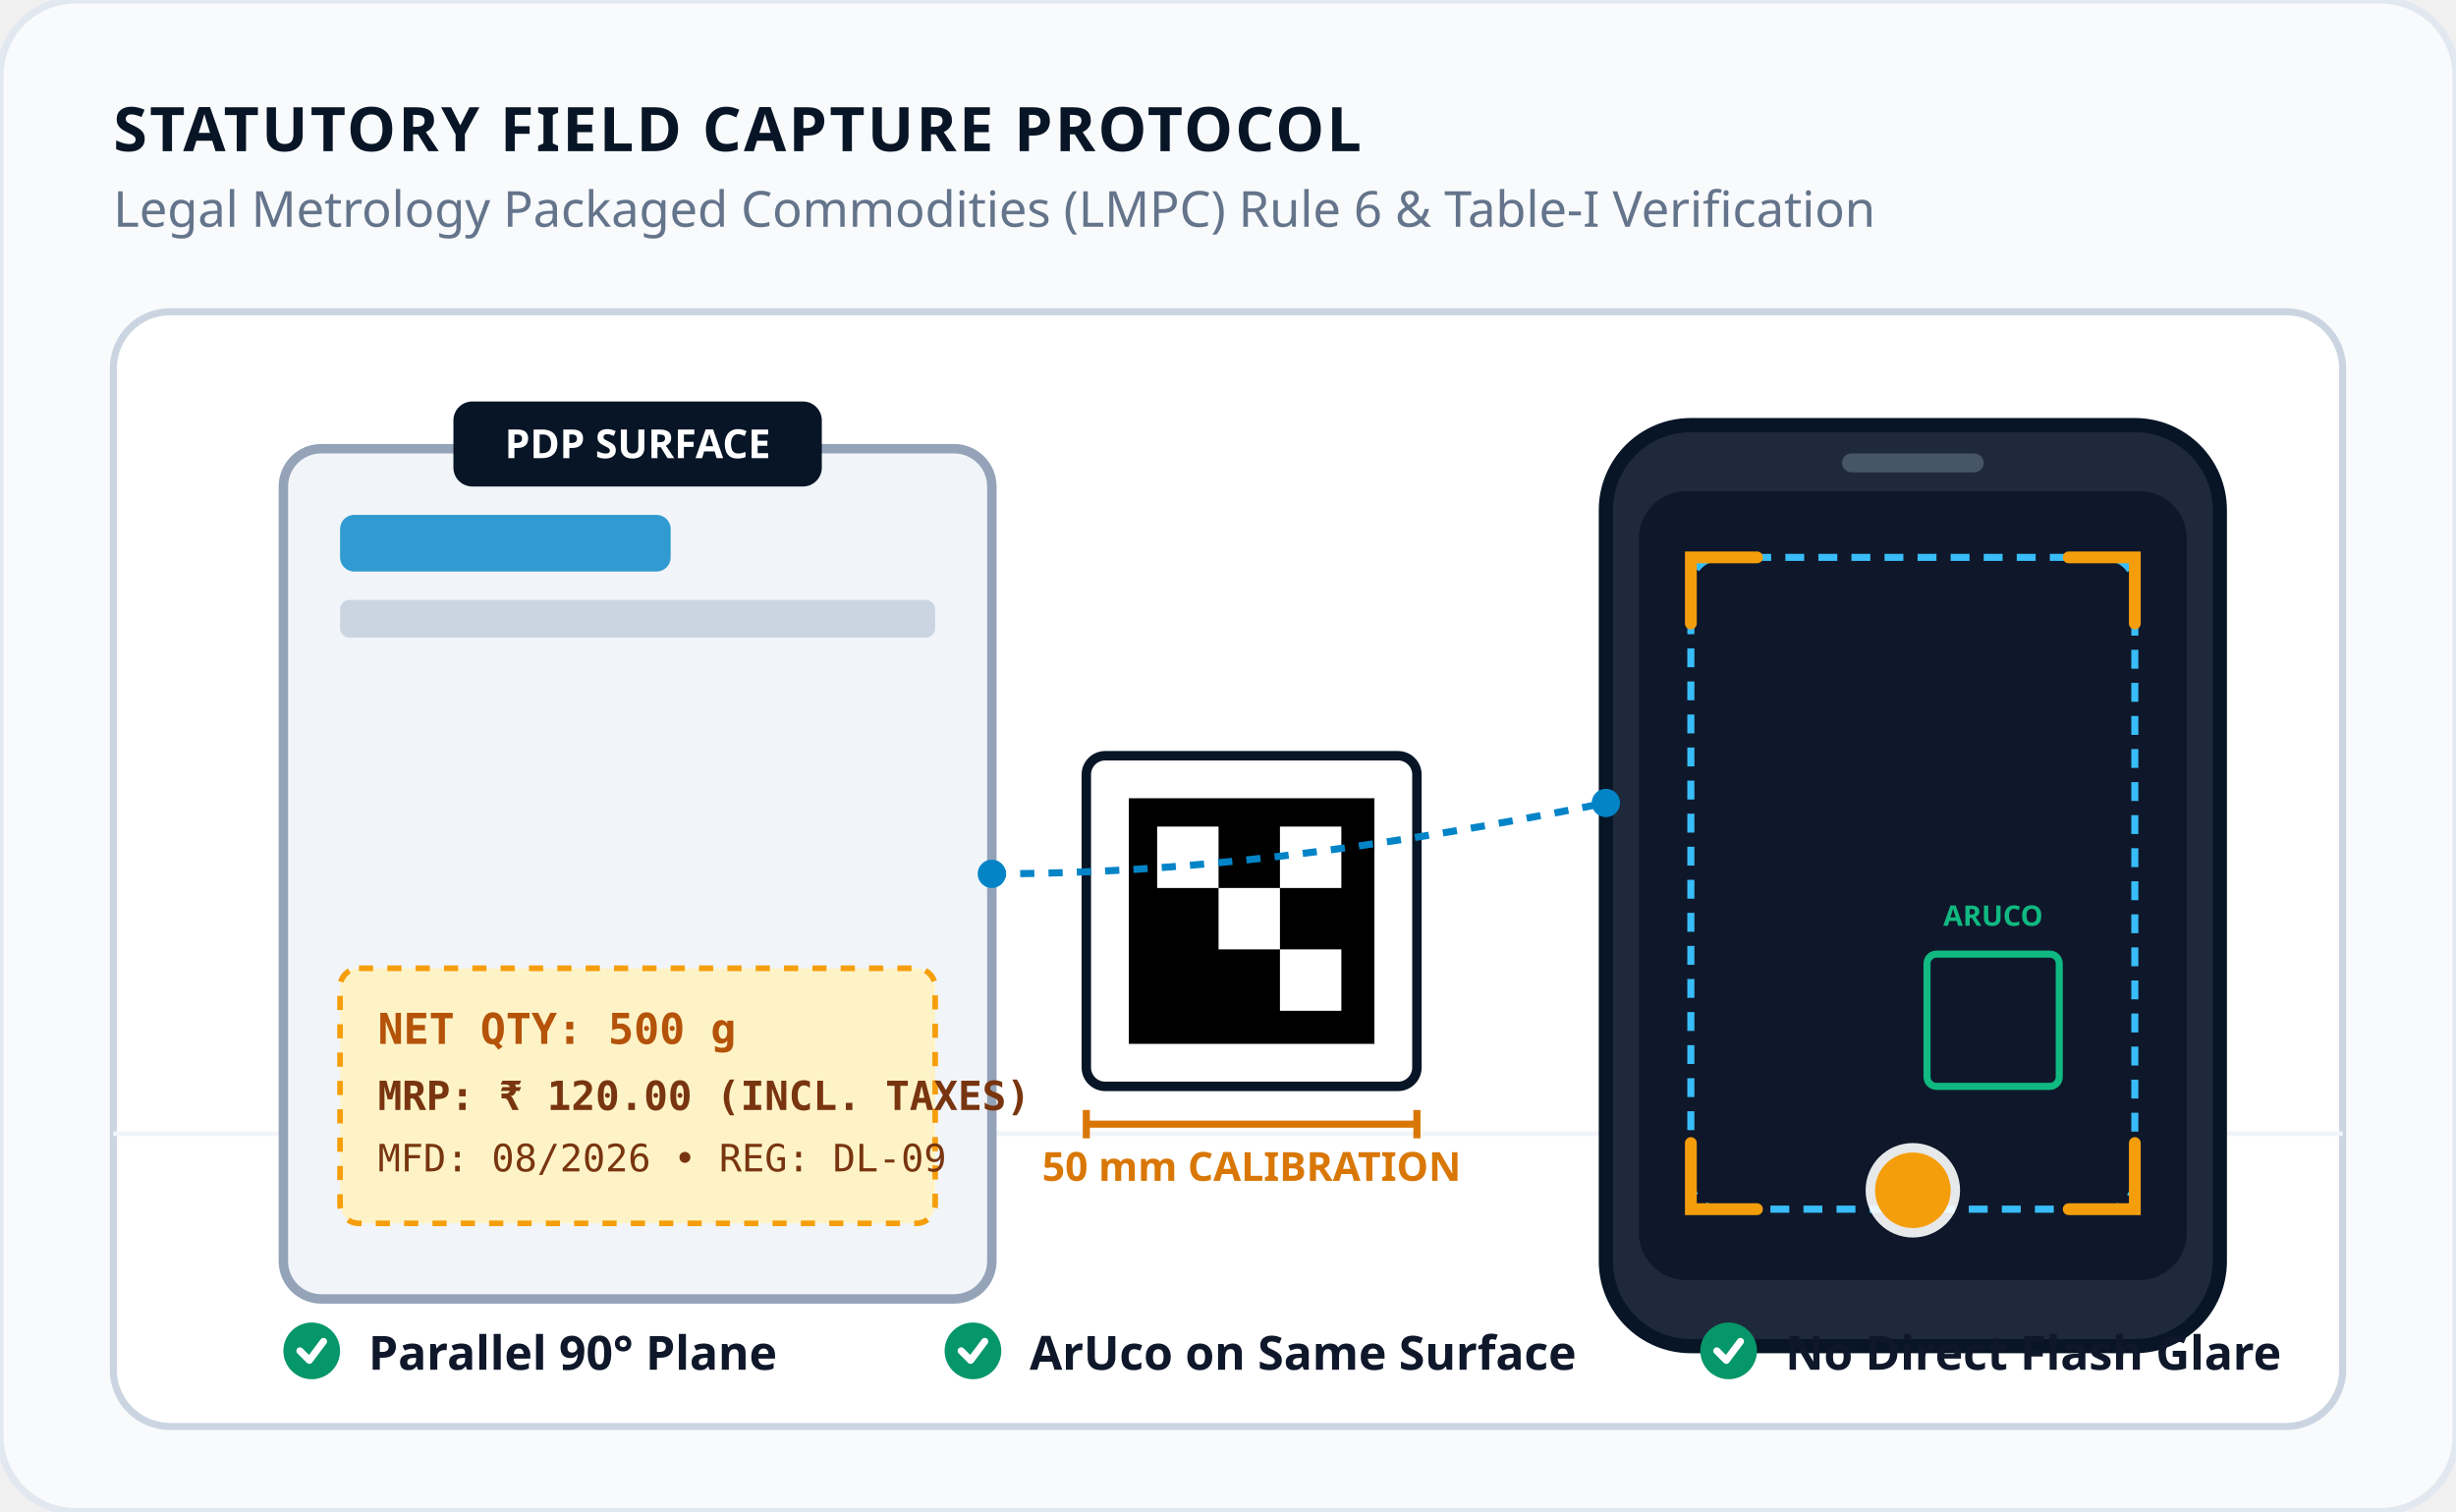
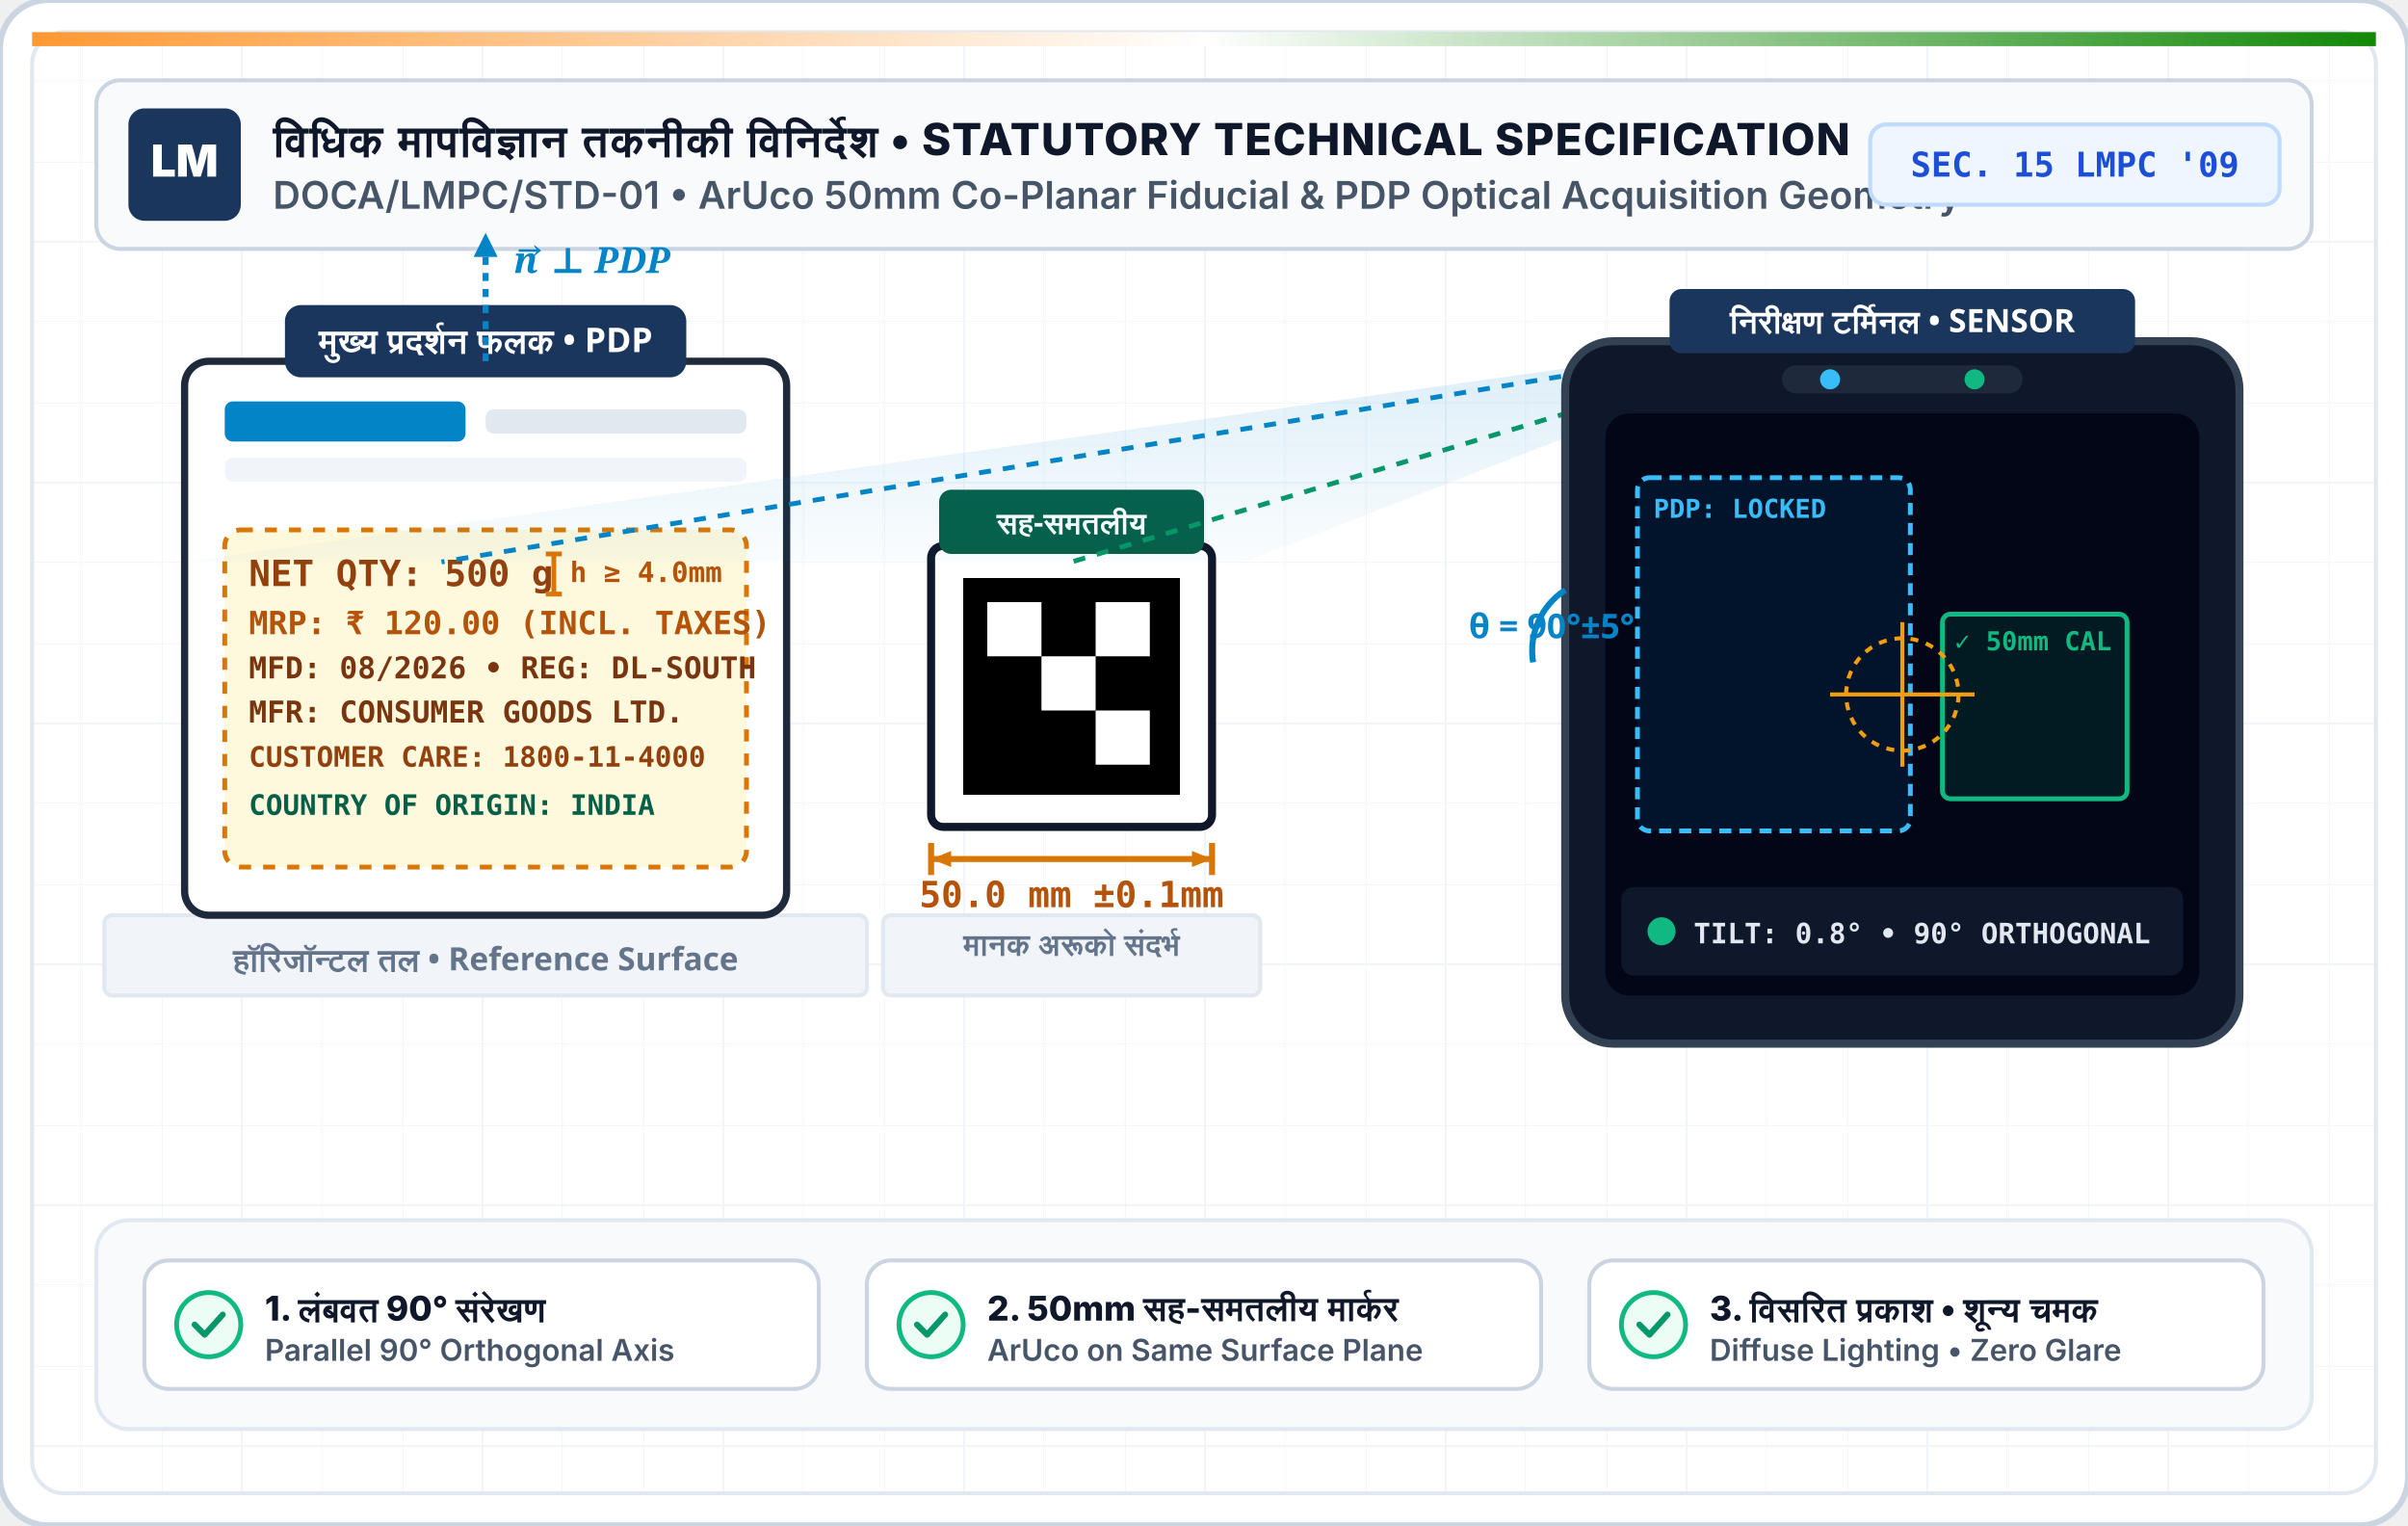
- <svg xmlns="http://www.w3.org/2000/svg" viewBox="0 0 520 320" fill="none">
-   <rect width="520" height="320" rx="16" fill="#F8FAFC" stroke="#E2E8F0" stroke-width="1.5" />
-   <text x="24" y="32" font-family="system-ui, sans-serif" font-size="13" font-weight="800" fill="#071526" letter-spacing="0.5">STATUTORY FIELD CAPTURE PROTOCOL</text>
-   <text x="24" y="48" font-family="system-ui, sans-serif" font-size="10.5" font-weight="500" fill="#64748B">Legal Metrology Packaged Commodities (LMPC) Rule 6 &amp; Table-I Verification</text>
-   <rect x="24" y="66" width="472" height="236" rx="12" fill="#FFFFFF" stroke="#CBD5E1" stroke-width="1.5" />
-   <path d="M24 240L496 240" stroke="#F1F5F9" stroke-width="1" />
-   <g transform="translate(60, 95)">
-     <rect x="0" y="0" width="150" height="180" rx="8" fill="#F1F5F9" stroke="#94A3B8" stroke-width="2" />
-     <rect x="12" y="14" width="70" height="12" rx="3" fill="#0284C7" fill-opacity="0.8" />
-     <rect x="12" y="32" width="126" height="8" rx="2" fill="#CBD5E1" />
-     <rect x="12" y="110" width="126" height="54" rx="4" fill="#FEF3C7" stroke="#F59E0B" stroke-width="1.2" stroke-dasharray="3 3" />
-     <text x="20" y="126" font-family="monospace" font-size="9" font-weight="700" fill="#B45309">NET QTY: 500 g</text>
-     <text x="20" y="140" font-family="monospace" font-size="8.5" font-weight="600" fill="#78350F">MRP: ₹ 120.00 (INCL. TAXES)</text>
-     <text x="20" y="153" font-family="monospace" font-size="8" font-weight="500" fill="#78350F">MFD: 08/2026 • REG: DL-09</text>
-     <rect x="36" y="-10" width="78" height="18" rx="4" fill="#071526" />
-     <text x="75" y="2" font-family="system-ui, sans-serif" font-size="8.5" font-weight="800" fill="#FFFFFF" text-anchor="middle">PDP SURFACE</text>
+ <svg xmlns="http://www.w3.org/2000/svg" viewBox="0 0 600 380" fill="none">
+   <defs>
+     <pattern id="techGrid" width="20" height="20" patternUnits="userSpaceOnUse">
+       <path d="M 20 0 L 0 0 0 20" fill="none" stroke="#F1F5F9" stroke-width="1" />
+     </pattern>
+     <linearGradient id="flagGradient" x1="0%" y1="0%" x2="100%" y2="0%">
+       <stop offset="0%" stop-color="#FF9933" />
+       <stop offset="50%" stop-color="#FFFFFF" />
+       <stop offset="100%" stop-color="#138808" />
+     </linearGradient>
+     <linearGradient id="sensorCone" x1="50%" y1="0%" x2="50%" y2="100%">
+       <stop offset="0%" stop-color="#0284C7" stop-opacity="0.15" />
+       <stop offset="100%" stop-color="#0284C7" stop-opacity="0.02" />
+     </linearGradient>
+   </defs>
+   <rect width="600" height="380" rx="12" fill="#FFFFFF" stroke="#CBD5E1" stroke-width="1.5" />
+   <rect x="8" y="8" width="584" height="364" rx="8" fill="url(#techGrid)" stroke="#E2E8F0" stroke-width="1" />
+   <rect x="8" y="8" width="584" height="3.5" fill="url(#flagGradient)" />
+   <g transform="translate(24, 20)">
+     <rect x="0" y="0" width="552" height="42" rx="6" fill="#F8FAFC" stroke="#CBD5E1" stroke-width="1" />
+     <rect x="8" y="7" width="28" height="28" rx="4" fill="#1B365D" />
+     <text x="22" y="24" font-family="system-ui, -apple-system, sans-serif" font-size="11" font-weight="900" fill="#FFFFFF" text-anchor="middle">LM</text>
+     <text x="44" y="19" font-family="system-ui, -apple-system, sans-serif" font-size="11" font-weight="800" fill="#0F172A" letter-spacing="0.3">विधिक मापविज्ञान तकनीकी विनिर्देश • STATUTORY TECHNICAL SPECIFICATION</text>
+     <text x="44" y="32" font-family="system-ui, -apple-system, sans-serif" font-size="9.5" font-weight="600" fill="#475569">DOCA/LMPC/STD-01 • ArUco 50mm Co-Planar Fiducial &amp; PDP Optical Acquisition Geometry</text>
+     <rect x="442" y="11" width="102" height="20" rx="4" fill="#EFF6FF" stroke="#BFDBFE" stroke-width="1" />
+     <text x="493" y="24" font-family="monospace" font-size="8.5" font-weight="700" fill="#1D4ED8" text-anchor="middle">SEC. 15 LMPC '09</text>
  </g>
-   <g transform="translate(230, 160)">
-     <rect x="0" y="0" width="70" height="70" rx="4" fill="#FFFFFF" stroke="#071526" stroke-width="2" />
-     <rect x="9" y="9" width="52" height="52" fill="#000000" />
-     <rect x="15" y="15" width="13" height="13" fill="#FFFFFF" />
-     <rect x="41" y="15" width="13" height="13" fill="#FFFFFF" />
-     <rect x="28" y="28" width="13" height="13" fill="#FFFFFF" />
-     <rect x="41" y="41" width="13" height="13" fill="#FFFFFF" />
-     <line x1="0" y1="78" x2="70" y2="78" stroke="#D97706" stroke-width="1.5" />
-     <path d="M0 75L0 81M70 75L70 81" stroke="#D97706" stroke-width="1.5" />
-     <text x="35" y="90" font-family="system-ui, sans-serif" font-size="8.5" font-weight="800" fill="#D97706" text-anchor="middle">50 mm CALIBRATION</text>
+   <g transform="translate(36, 80)">
+     <rect x="-10" y="148" width="190" height="20" rx="2" fill="#F1F5F9" stroke="#E2E8F0" stroke-width="1" />
+     <text x="85" y="162" font-family="system-ui, sans-serif" font-size="8" font-weight="600" fill="#64748B" text-anchor="middle">हॉरिजॉन्टल तल • Reference Surface</text>
+     <rect x="10" y="10" width="150" height="138" rx="6" fill="#FFFFFF" stroke="#1E293B" stroke-width="1.8" />
+     <rect x="20" y="20" width="60" height="10" rx="2" fill="#0284C7" />
+     <rect x="85" y="22" width="65" height="6" rx="2" fill="#E2E8F0" />
+     <rect x="20" y="34" width="130" height="6" rx="2" fill="#F1F5F9" />
+     <rect x="20" y="52" width="130" height="84" rx="4" fill="#FEF3C7" fill-opacity="0.6" stroke="#D97706" stroke-width="1.2" stroke-dasharray="3 3" />
+     <text x="26" y="66" font-family="monospace" font-size="9" font-weight="800" fill="#92400E">NET QTY: 500 g</text>
+     <text x="26" y="78" font-family="monospace" font-size="8" font-weight="700" fill="#B45309">MRP: ₹ 120.00 (INCL. TAXES)</text>
+     <text x="26" y="89" font-family="monospace" font-size="7.5" font-weight="600" fill="#78350F">MFD: 08/2026 • REG: DL-SOUTH</text>
+     <text x="26" y="100" font-family="monospace" font-size="7.5" font-weight="600" fill="#78350F">MFR: CONSUMER GOODS LTD.</text>
+     <text x="26" y="111" font-family="monospace" font-size="7" font-weight="600" fill="#92400E">CUSTOMER CARE: 1800-11-4000</text>
+     <text x="26" y="123" font-family="monospace" font-size="7" font-weight="700" fill="#065F46">COUNTRY OF ORIGIN: INDIA</text>
+     <line x1="102" y1="58" x2="102" y2="68" stroke="#D97706" stroke-width="1.2" />
+     <path d="M100 58H104M100 68H104" stroke="#D97706" stroke-width="1.2" />
+     <text x="106" y="65" font-family="monospace" font-size="7" font-weight="800" fill="#B45309">h ≥ 4.0mm</text>
+     <rect x="35" y="-4" width="100" height="18" rx="4" fill="#1B365D" />
+     <text x="85" y="8" font-family="system-ui, sans-serif" font-size="8.5" font-weight="800" fill="#FFFFFF" text-anchor="middle">मुख्य प्रदर्शन फलक • PDP</text>
+     <line x1="85" y1="10" x2="85" y2="-18" stroke="#0284C7" stroke-width="1.5" stroke-dasharray="2 2" />
+     <path d="M82 -16L85 -22L88 -16" fill="#0284C7" />
+     <text x="92" y="-12" font-family="serif" font-style="italic" font-size="9" font-weight="700" fill="#0284C7">n⃗ ⊥ PDP</text>
  </g>
-   <g transform="translate(340, 90)">
-     <rect x="0" y="0" width="130" height="195" rx="18" fill="#1E293B" stroke="#071526" stroke-width="3" />
-     <rect x="7" y="14" width="116" height="167" rx="10" fill="#0F172A" />
-     <rect x="18" y="28" width="94" height="138" rx="6" fill="none" stroke="#38BDF8" stroke-width="1.5" stroke-dasharray="4 3" />
-     <path d="M18 42V28H32" stroke="#F59E0B" stroke-width="2.5" stroke-linecap="round" />
-     <path d="M98 28H112V42" stroke="#F59E0B" stroke-width="2.5" stroke-linecap="round" />
-     <path d="M18 152V166H32" stroke="#F59E0B" stroke-width="2.5" stroke-linecap="round" />
-     <path d="M98 166H112V152" stroke="#F59E0B" stroke-width="2.5" stroke-linecap="round" />
-     <rect x="68" y="112" width="28" height="28" rx="2" fill="none" stroke="#10B981" stroke-width="1.5" />
-     <text x="82" y="106" font-family="system-ui, sans-serif" font-size="6" font-weight="700" fill="#10B981" text-anchor="middle">ARUCO</text>
-     <rect x="50" y="6" width="30" height="4" rx="2" fill="#475569" />
-     <circle cx="65" cy="162" r="10" fill="#FFFFFF" fill-opacity="0.9" />
-     <circle cx="65" cy="162" r="8" fill="#F59E0B" />
+   <g transform="translate(232, 126)">
+     <rect x="-12" y="102" width="94" height="20" rx="2" fill="#F1F5F9" stroke="#E2E8F0" stroke-width="1" />
+     <rect x="0" y="10" width="70" height="70" rx="3" fill="#FFFFFF" stroke="#0F172A" stroke-width="2" />
+     <rect x="8" y="18" width="54" height="54" fill="#000000" />
+     <rect x="14" y="24" width="13.5" height="13.5" fill="#FFFFFF" />
+     <rect x="41" y="24" width="13.5" height="13.5" fill="#FFFFFF" />
+     <rect x="27.5" y="37.5" width="13.5" height="13.5" fill="#FFFFFF" />
+     <rect x="41" y="51" width="13.5" height="13.5" fill="#FFFFFF" />
+     <line x1="0" y1="88" x2="70" y2="88" stroke="#D97706" stroke-width="1.5" />
+     <path d="M0 84V92M70 84V92" stroke="#D97706" stroke-width="1.5" />
+     <path d="M0 88L5 86V90ZM70 88L65 86V90Z" fill="#D97706" />
+     <text x="35" y="100" font-family="monospace" font-size="9" font-weight="900" fill="#B45309" text-anchor="middle">50.0 mm ±0.1mm</text>
+     <text x="35" y="112" font-family="system-ui, sans-serif" font-size="7.5" font-weight="700" fill="#64748B" text-anchor="middle">मानक अरूको संदर्भ</text>
+     <rect x="2" y="-4" width="66" height="16" rx="3" fill="#065F46" />
+     <text x="35" y="7" font-family="system-ui, sans-serif" font-size="7.5" font-weight="800" fill="#FFFFFF" text-anchor="middle">सह-समतलीय</text>
  </g>
-   <path d="M210 185C250 185 290 180 340 170" stroke="#0284C7" stroke-width="1.5" stroke-dasharray="3 3" />
-   <circle cx="210" cy="185" r="3" fill="#0284C7" />
-   <circle cx="340" cy="170" r="3" fill="#0284C7" />
-   <g transform="translate(60, 280)">
-     <circle cx="6" cy="6" r="6" fill="#059669" />
-     <path d="M3.5 6L5.5 8L8.5 4" stroke="#FFFFFF" stroke-width="1.5" stroke-linecap="round" stroke-linejoin="round" />
-     <text x="18" y="10" font-family="system-ui, sans-serif" font-size="10" font-weight="700" fill="#0F172A">Parallel 90° Plane</text>
+   <polygon points="460,82 46,140 310,140" fill="url(#sensorCone)" />
+   <line x1="460" y1="82" x2="110" y2="140" stroke="#0284C7" stroke-width="1.2" stroke-dasharray="3 3" />
+   <line x1="460" y1="82" x2="267" y2="140" stroke="#059669" stroke-width="1.2" stroke-dasharray="3 3" />
+   <g transform="translate(370, 75)">
+     <rect x="20" y="10" width="168" height="175" rx="12" fill="#0F172A" stroke="#334155" stroke-width="2" />
+     <rect x="74" y="16" width="60" height="7" rx="3.5" fill="#1E293B" />
+     <circle cx="86" cy="19.5" r="2.5" fill="#38BDF8" />
+     <circle cx="122" cy="19.5" r="2.5" fill="#10B981" />
+     <rect x="30" y="28" width="148" height="145" rx="6" fill="#020617" />
+     <rect x="38" y="44" width="68" height="88" rx="3" fill="#0284C7" fill-opacity="0.12" stroke="#38BDF8" stroke-width="1.2" stroke-dasharray="3 2" />
+     <text x="42" y="54" font-family="monospace" font-size="6.5" font-weight="700" fill="#38BDF8">PDP: LOCKED</text>
+     <rect x="114" y="78" width="46" height="46" rx="2" fill="#059669" fill-opacity="0.15" stroke="#10B981" stroke-width="1.2" />
+     <text x="117" y="87" font-family="monospace" font-size="6.5" font-weight="700" fill="#10B981">✓ 50mm CAL</text>
+     <circle cx="104" cy="98" r="14" fill="none" stroke="#F59E0B" stroke-width="1" stroke-dasharray="2 2" />
+     <line x1="104" y1="80" x2="104" y2="116" stroke="#F59E0B" stroke-width="1" />
+     <line x1="86" y1="98" x2="122" y2="98" stroke="#F59E0B" stroke-width="1" />
+     <rect x="34" y="146" width="140" height="22" rx="3" fill="#0F172A" />
+     <circle cx="44" cy="157" r="3.5" fill="#10B981" />
+     <text x="52" y="160" font-family="monospace" font-size="7" font-weight="700" fill="#E2E8F0">TILT: 0.8° • 90° ORTHOGONAL</text>
+     <rect x="46" y="-3" width="116" height="16" rx="3" fill="#1B365D" />
+     <text x="104" y="8" font-family="system-ui, sans-serif" font-size="8" font-weight="800" fill="#FFFFFF" text-anchor="middle">निरीक्षण टर्मिनल • SENSOR</text>
+     <path d="M12 90 A 18 18 0 0 1 20 72" fill="none" stroke="#0284C7" stroke-width="1.5" />
+     <text x="-4" y="84" font-family="system-ui, sans-serif" font-size="8.5" font-weight="800" fill="#0284C7">θ = 90°±5°</text>
  </g>
-   <g transform="translate(200, 280)">
-     <circle cx="6" cy="6" r="6" fill="#059669" />
-     <path d="M3.5 6L5.5 8L8.5 4" stroke="#FFFFFF" stroke-width="1.5" stroke-linecap="round" stroke-linejoin="round" />
-     <text x="18" y="10" font-family="system-ui, sans-serif" font-size="10" font-weight="700" fill="#0F172A">ArUco on Same Surface</text>
-   </g>
-   <g transform="translate(360, 280)">
-     <circle cx="6" cy="6" r="6" fill="#059669" />
-     <path d="M3.5 6L5.5 8L8.5 4" stroke="#FFFFFF" stroke-width="1.5" stroke-linecap="round" stroke-linejoin="round" />
-     <text x="18" y="10" font-family="system-ui, sans-serif" font-size="10" font-weight="700" fill="#0F172A">No Direct Flash Glare</text>
+   <g transform="translate(24, 304)">
+     <rect x="0" y="0" width="552" height="52" rx="8" fill="#F8FAFC" stroke="#E2E8F0" stroke-width="1" />
+     <g transform="translate(12, 10)">
+       <rect width="168" height="32" rx="6" fill="#FFFFFF" stroke="#CBD5E1" stroke-width="1" />
+       <circle cx="16" cy="16" r="8" fill="#ECFDF5" stroke="#10B981" stroke-width="1.2" />
+       <path d="M12.5 16L15 18.5L19.5 13.5" stroke="#059669" stroke-width="1.5" stroke-linecap="round" stroke-linejoin="round" />
+       <text x="30" y="15" font-family="system-ui, -apple-system, sans-serif" font-size="8.5" font-weight="800" fill="#0F172A">1. लंबवत 90° संरेखण</text>
+       <text x="30" y="25" font-family="system-ui, -apple-system, sans-serif" font-size="7.5" font-weight="600" fill="#475569">Parallel 90° Orthogonal Axis</text>
+     </g>
+     <g transform="translate(192, 10)">
+       <rect width="168" height="32" rx="6" fill="#FFFFFF" stroke="#CBD5E1" stroke-width="1" />
+       <circle cx="16" cy="16" r="8" fill="#ECFDF5" stroke="#10B981" stroke-width="1.2" />
+       <path d="M12.5 16L15 18.5L19.5 13.5" stroke="#059669" stroke-width="1.5" stroke-linecap="round" stroke-linejoin="round" />
+       <text x="30" y="15" font-family="system-ui, -apple-system, sans-serif" font-size="8.5" font-weight="800" fill="#0F172A">2. 50mm सह-समतलीय मार्कर</text>
+       <text x="30" y="25" font-family="system-ui, -apple-system, sans-serif" font-size="7.5" font-weight="600" fill="#475569">ArUco on Same Surface Plane</text>
+     </g>
+     <g transform="translate(372, 10)">
+       <rect width="168" height="32" rx="6" fill="#FFFFFF" stroke="#CBD5E1" stroke-width="1" />
+       <circle cx="16" cy="16" r="8" fill="#ECFDF5" stroke="#10B981" stroke-width="1.2" />
+       <path d="M12.5 16L15 18.5L19.5 13.5" stroke="#059669" stroke-width="1.5" stroke-linecap="round" stroke-linejoin="round" />
+       <text x="30" y="15" font-family="system-ui, -apple-system, sans-serif" font-size="8.5" font-weight="800" fill="#0F172A">3. विसरित प्रकाश • शून्य चमक</text>
+       <text x="30" y="25" font-family="system-ui, -apple-system, sans-serif" font-size="7.5" font-weight="600" fill="#475569">Diffuse Lighting • Zero Glare</text>
+     </g>
  </g>
</svg>
